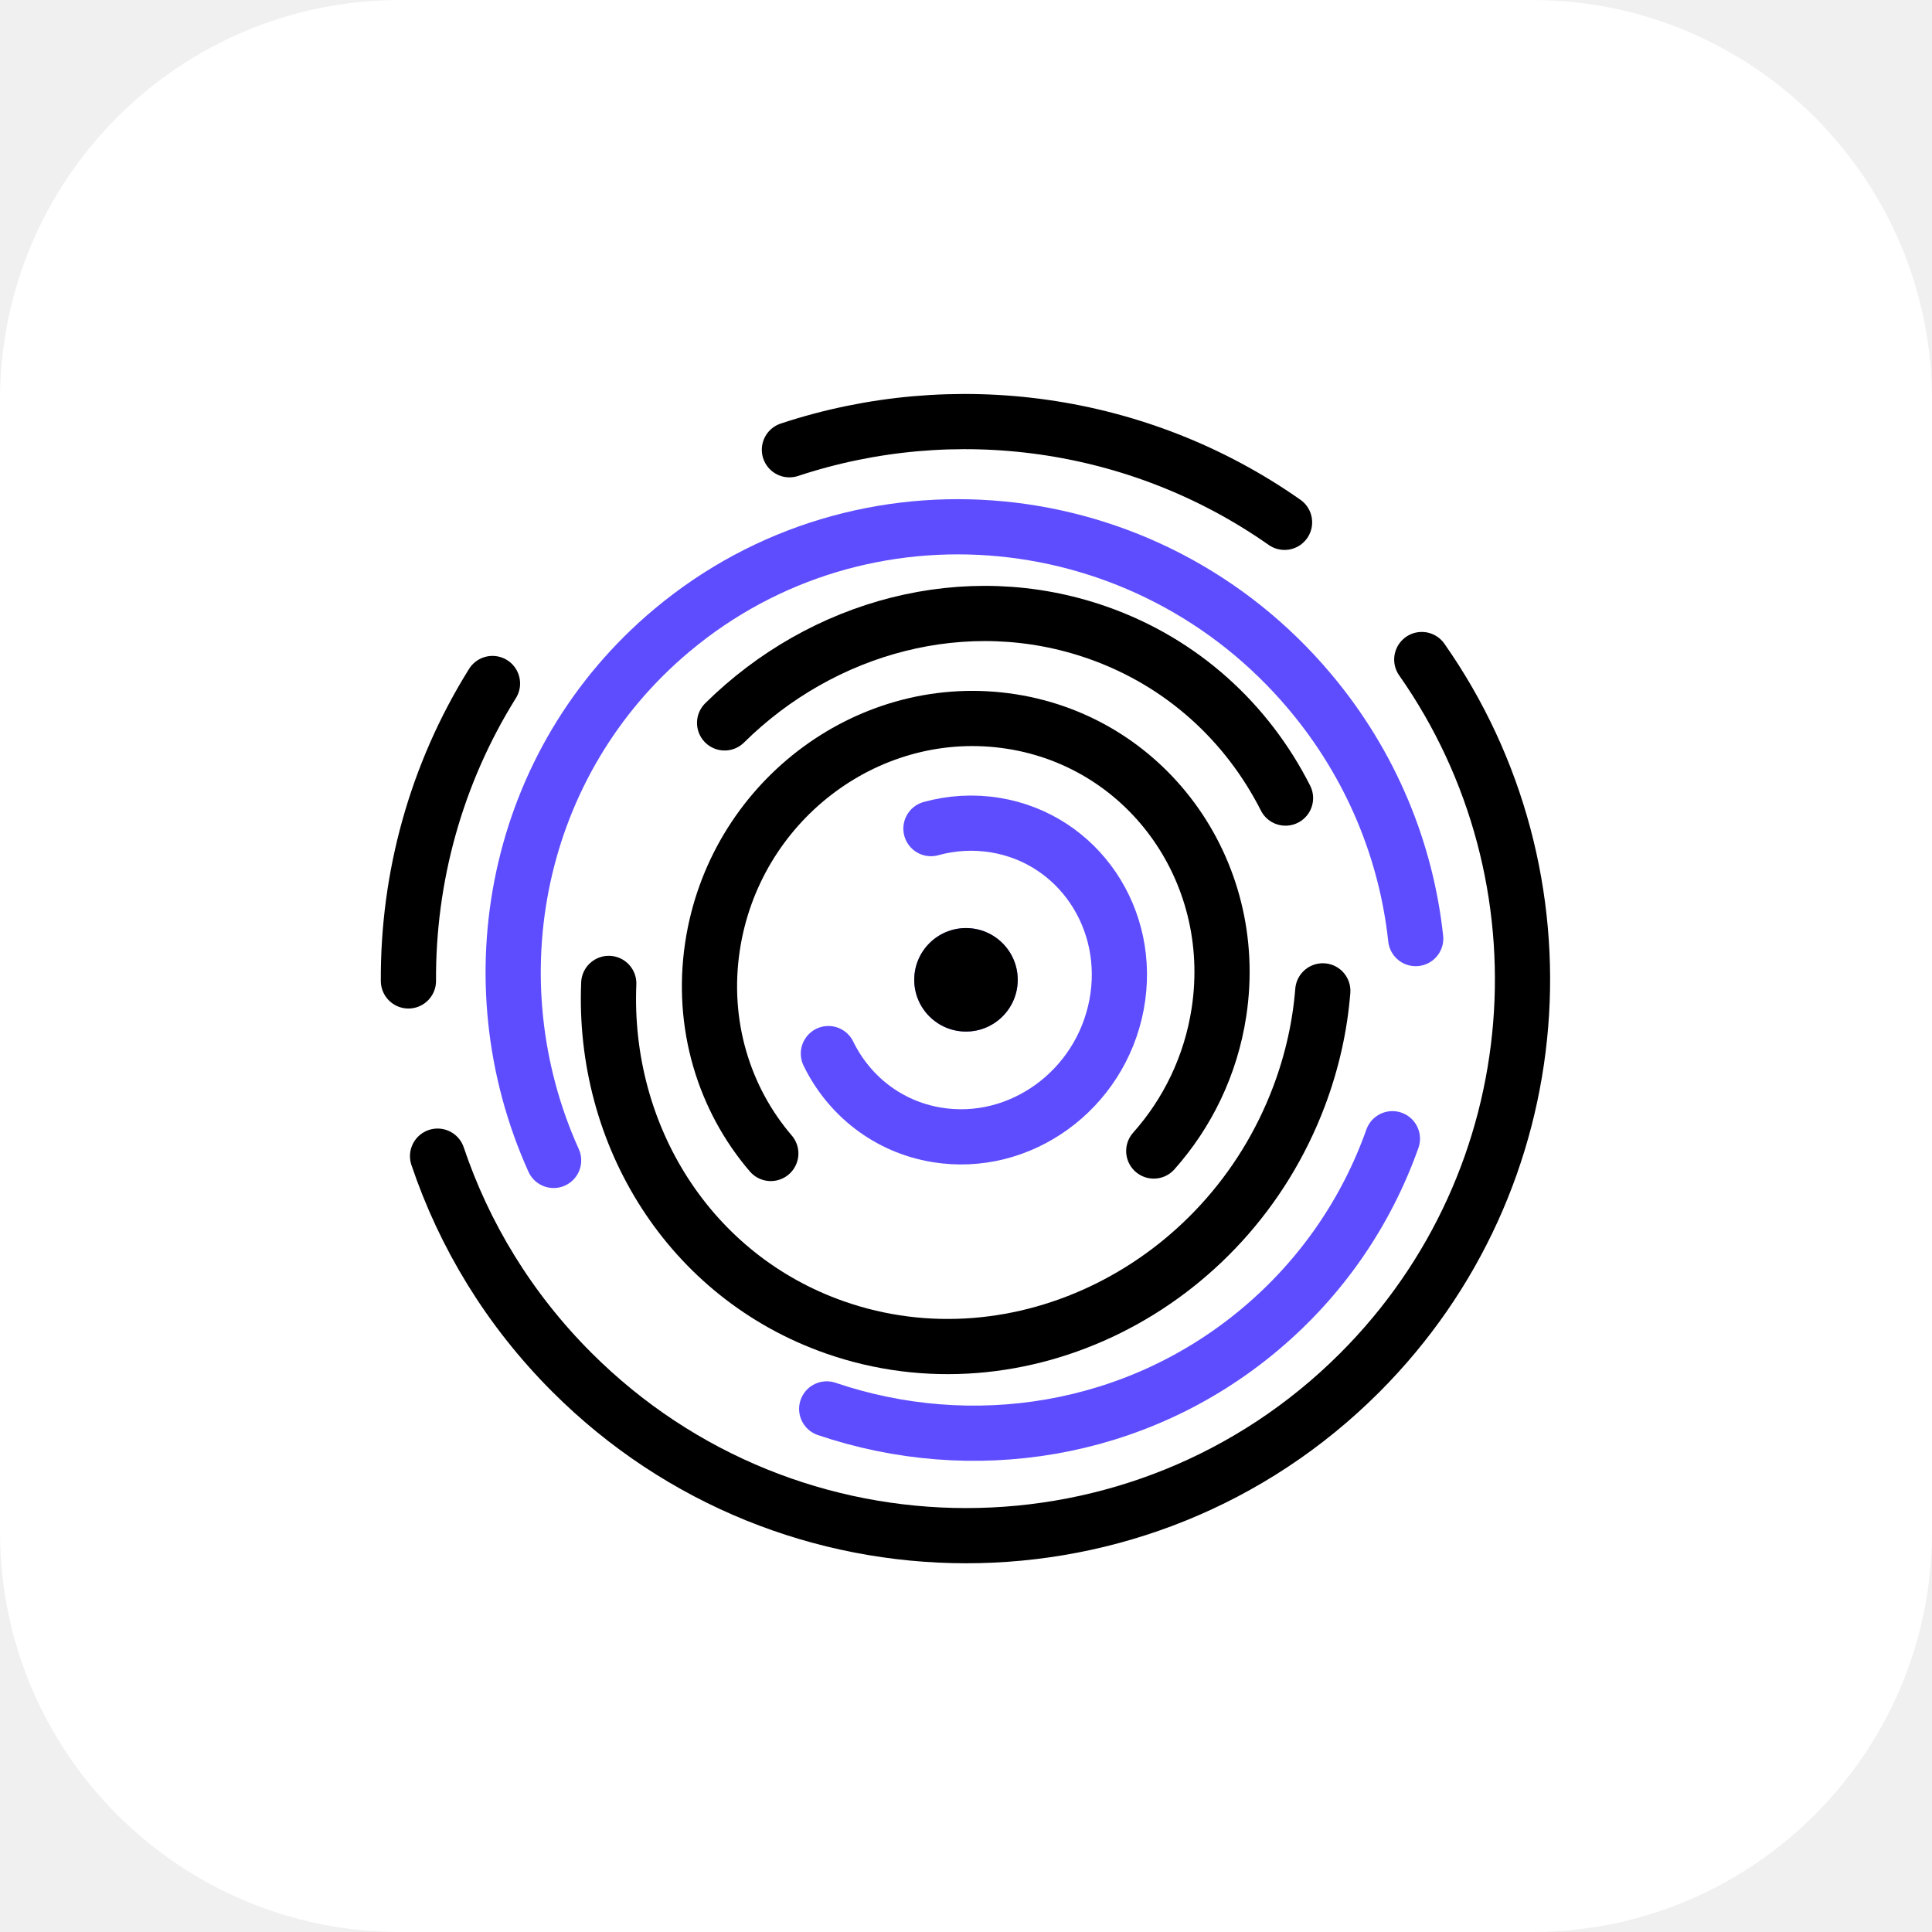
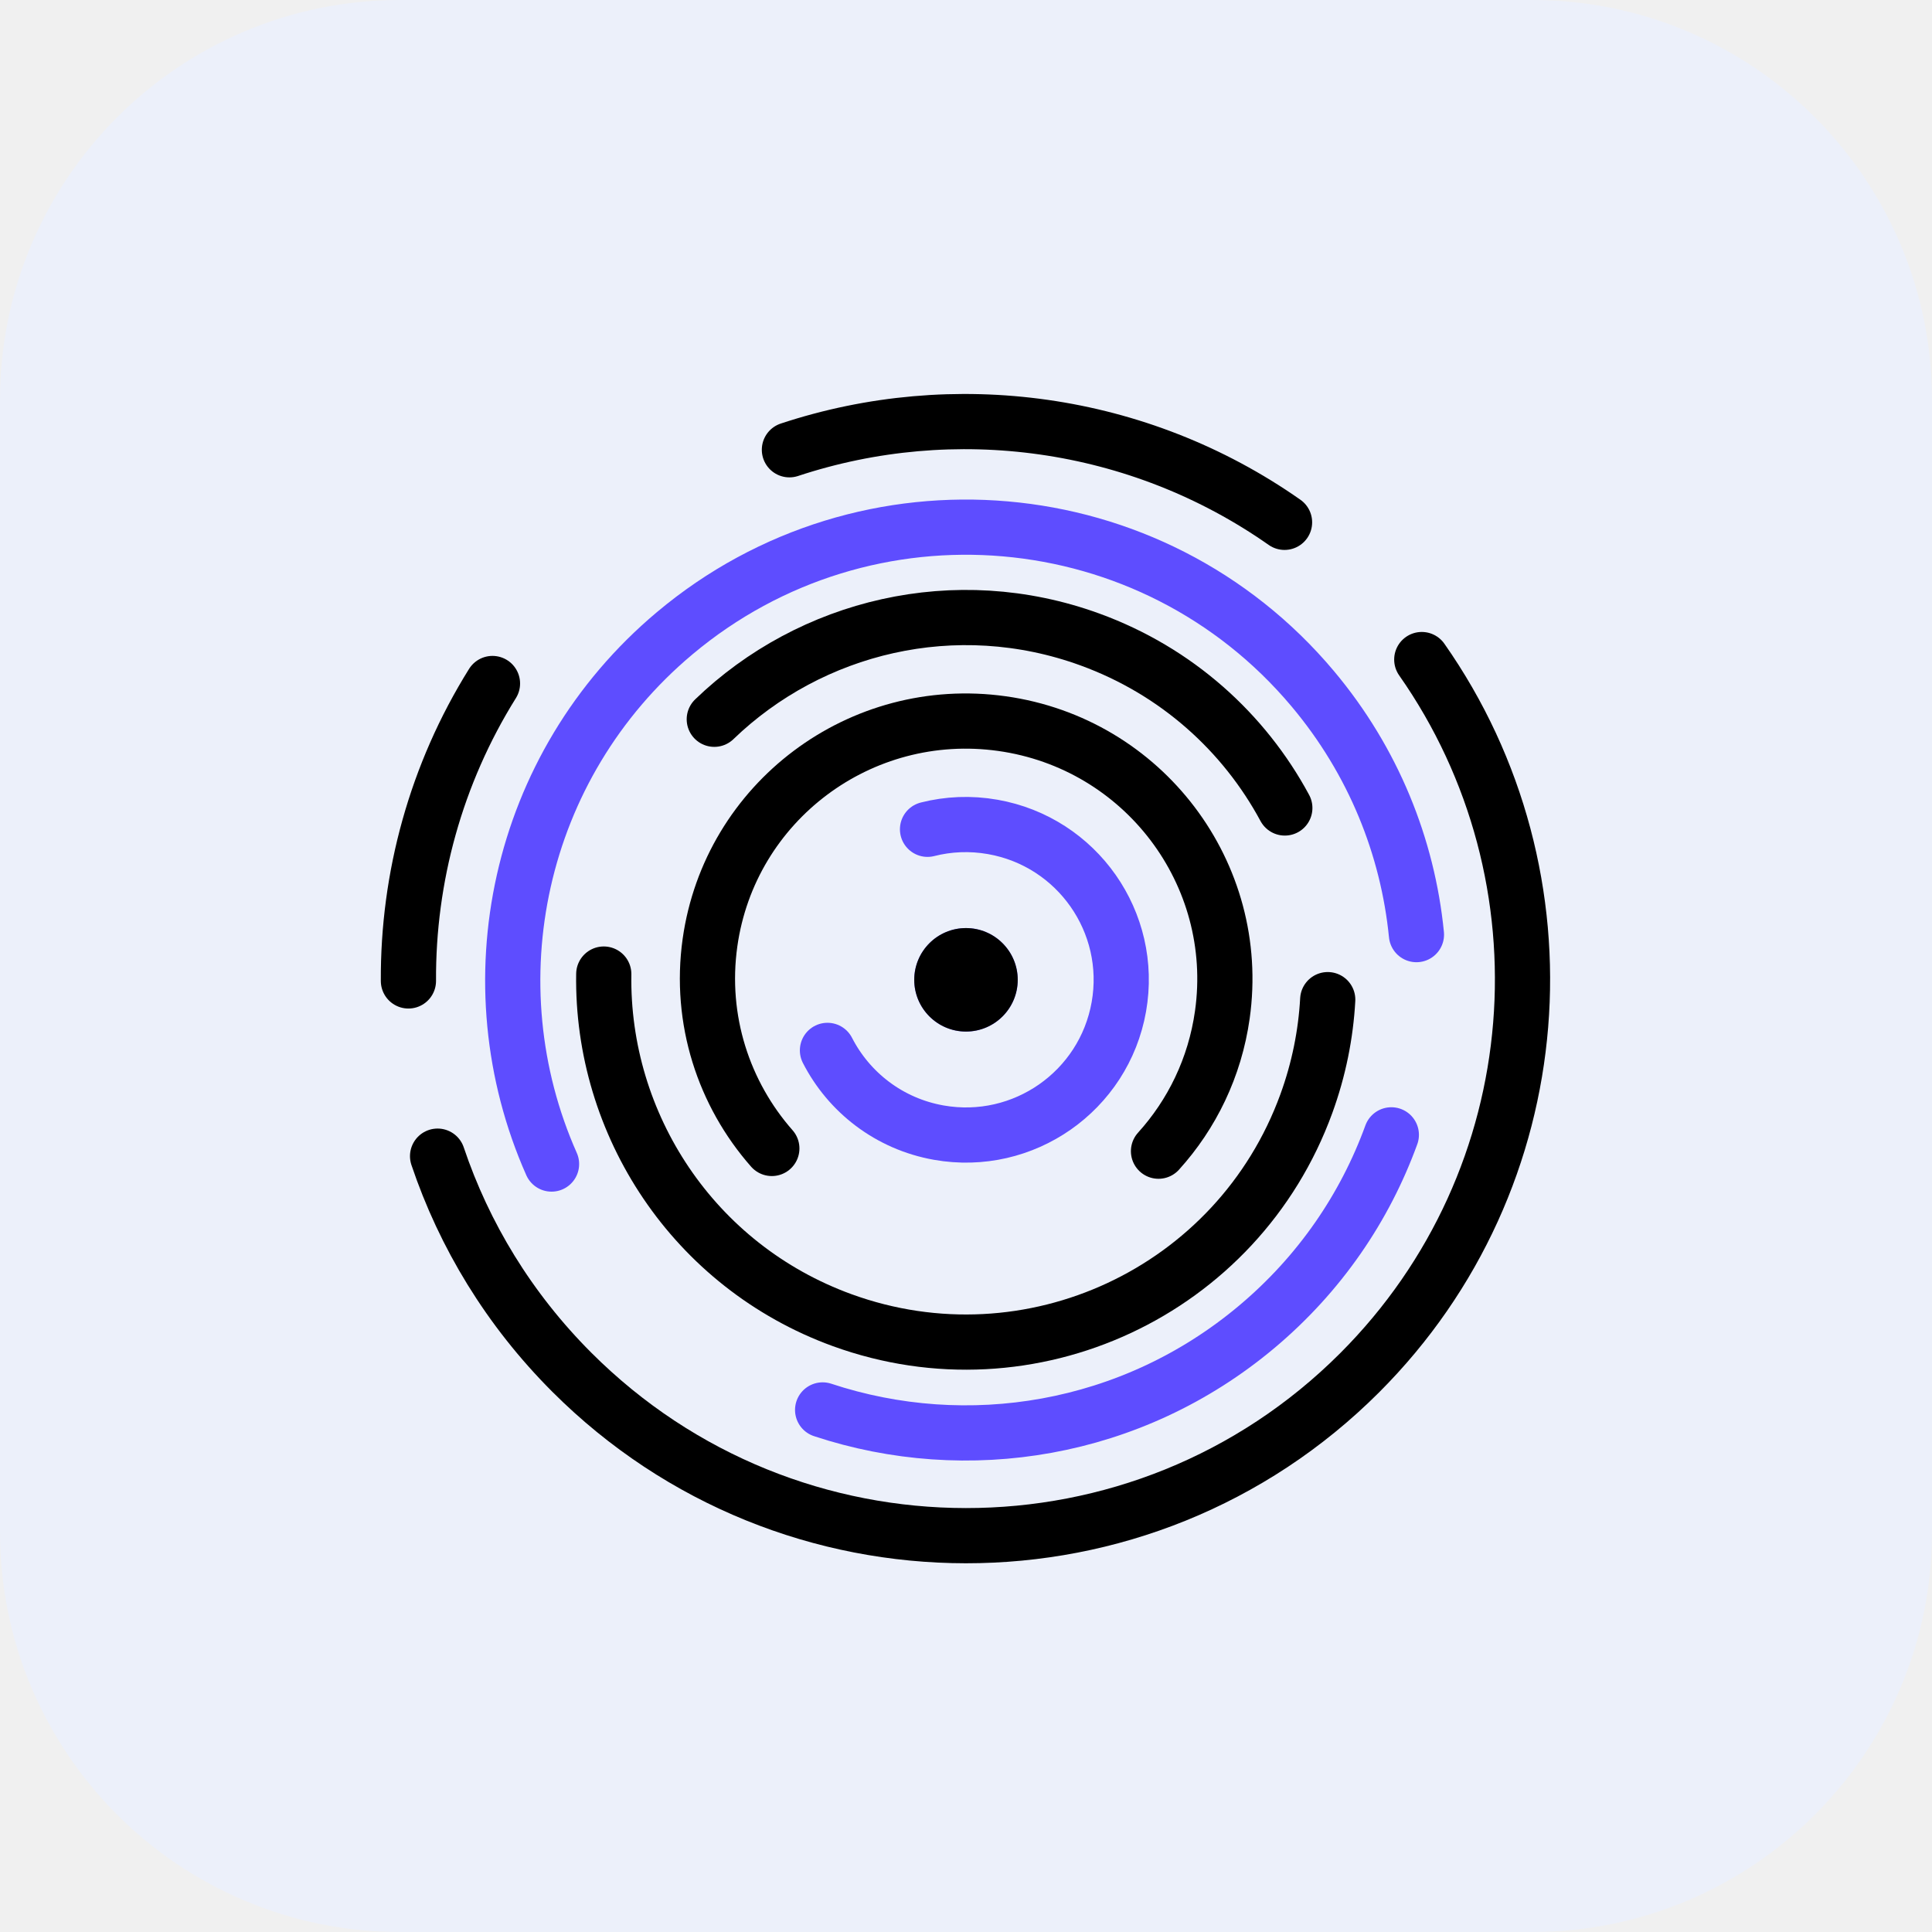
<svg xmlns="http://www.w3.org/2000/svg" width="140" height="140" viewBox="0 0 140 140" fill="none">
-   <rect width="140" height="140" rx="29" fill="white" />
-   <path d="M31.708 83.779C33.635 89.501 36.878 94.879 41.438 99.439C57.212 115.213 82.77 115.23 98.524 99.477C112.583 85.417 114.081 63.547 103.027 47.793M29.596 71.081C29.555 63.593 31.585 56.098 35.687 49.529M57.204 32.591C69.103 28.655 82.478 30.409 93.083 37.85" stroke="black" stroke-width="4" stroke-linecap="round" />
-   <path d="M100.899 82.516C99.043 87.745 95.821 92.547 91.278 96.353C82.299 103.875 70.377 105.648 59.906 102.095M102.587 68.014C101.902 61.663 99.37 55.412 94.922 50.121C83.161 36.127 62.46 34.137 48.687 45.677C37.307 55.21 34.215 70.996 40.117 84.088" stroke="#5E4DFF" stroke-width="4" stroke-linecap="round" />
-   <path d="M44.113 71.262C43.654 82.266 49.948 92.489 60.501 96.188C73.817 100.856 88.87 93.369 94.125 79.466C95.085 76.926 95.651 74.348 95.855 71.801M52.508 52.384C59.589 45.384 70.004 42.503 79.529 45.842C85.684 47.999 90.39 52.376 93.153 57.832" stroke="black" stroke-width="4" stroke-linecap="round" />
-   <path d="M83.606 83.407C86.039 80.674 87.743 77.219 88.332 73.338C89.901 62.992 82.958 53.536 72.824 52.217C62.69 50.897 53.203 58.214 51.633 68.56C50.772 74.234 52.472 79.641 55.855 83.585" stroke="black" stroke-width="4" stroke-linecap="round" />
-   <path d="M60.028 76.347C61.507 79.383 64.333 81.652 67.886 82.237C73.908 83.228 79.739 79.007 80.91 72.809C82.081 66.611 78.149 60.783 72.128 59.793C70.531 59.53 68.947 59.634 67.46 60.044" stroke="#5E4DFF" stroke-width="4" stroke-linecap="round" />
-   <ellipse cx="69.999" cy="71.001" rx="3.749" ry="3.749" fill="#6956FF" />
-   <ellipse cx="69.999" cy="71.001" rx="3.749" ry="3.749" fill="black" />
+   <rect width="140" height="140" rx="29" fill="#ECF0FA" />
+   <path d="M31.709 83.779C33.635 89.501 36.878 94.879 41.438 99.439C57.212 115.213 82.77 115.23 98.524 99.477C112.583 85.417 114.081 63.548 103.027 47.794M29.596 71.082C29.556 63.593 31.586 56.098 35.687 49.529M57.204 32.592C69.103 28.655 82.479 30.409 93.083 37.85" stroke="black" stroke-width="4" stroke-linecap="round" />
+   <path d="M100.821 82.235C98.915 87.477 95.647 92.305 91.066 96.149C82.01 103.748 70.06 105.627 59.611 102.169M102.641 67.726C102.013 61.385 99.534 55.161 95.13 49.913C83.484 36.033 62.782 34.231 48.891 45.887C37.414 55.517 34.177 71.321 39.967 84.351" stroke="#5E4DFF" stroke-width="4" stroke-linecap="round" />
+   <path d="M43.751 70.584C43.578 81.459 50.228 91.734 61.023 95.663C74.644 100.621 89.704 93.598 94.662 79.977C95.568 77.489 96.073 74.952 96.212 72.438M51.76 52.121C58.752 45.377 69.232 42.792 78.976 46.338C85.272 48.63 90.158 53.08 93.103 58.549" stroke="black" stroke-width="4" stroke-linecap="round" />
+   <path d="M83.95 83.419C86.368 80.75 88.038 77.357 88.576 73.527C90.011 63.32 82.862 53.877 72.61 52.436C62.357 50.995 52.883 58.102 51.448 68.309C50.661 73.908 52.457 79.277 55.93 83.221" stroke="black" stroke-width="4" stroke-linecap="round" />
+   <path d="M59.961 76.115C61.514 79.145 64.42 81.438 68.035 82.076C74.159 83.156 79.999 79.072 81.077 72.954C82.156 66.836 78.066 61.002 71.941 59.922C70.317 59.635 68.713 59.712 67.212 60.094" stroke="#5E4DFF" stroke-width="4" stroke-linecap="round" />
+   <circle cx="69.999" cy="71.001" r="3.749" fill="#6956FF" />
+   <circle cx="69.999" cy="71.001" r="3.749" fill="black" />
</svg>
